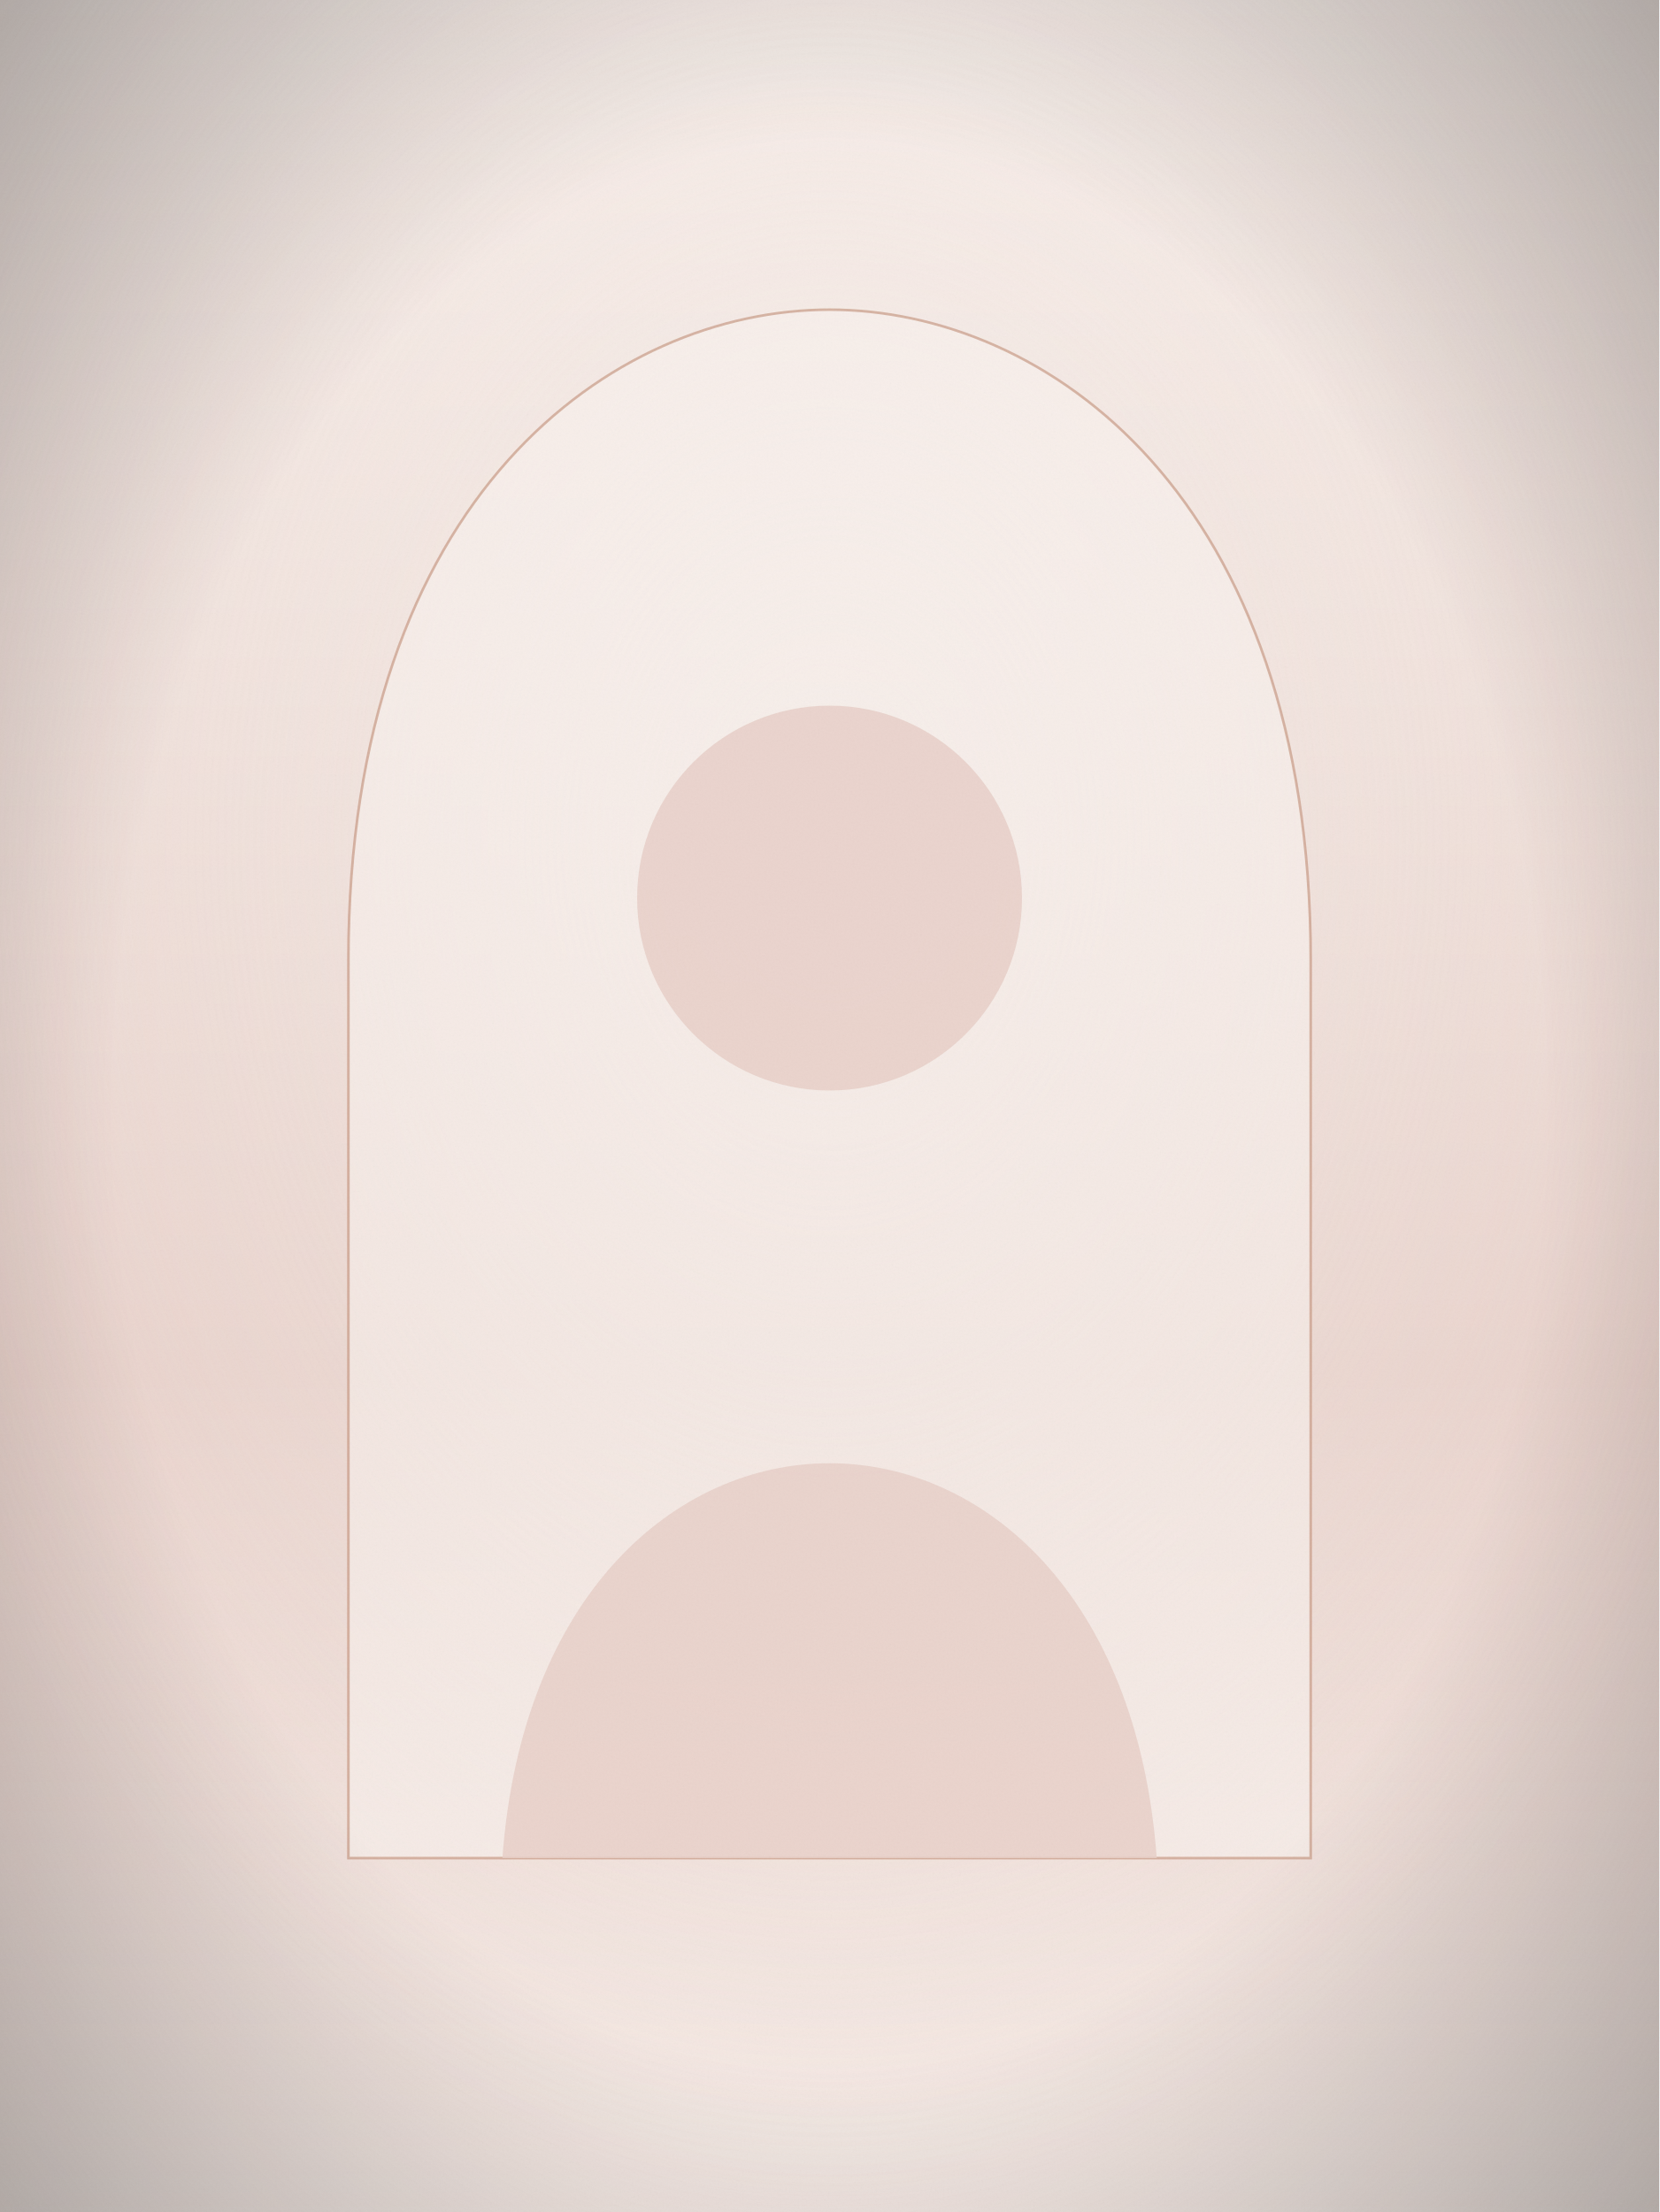
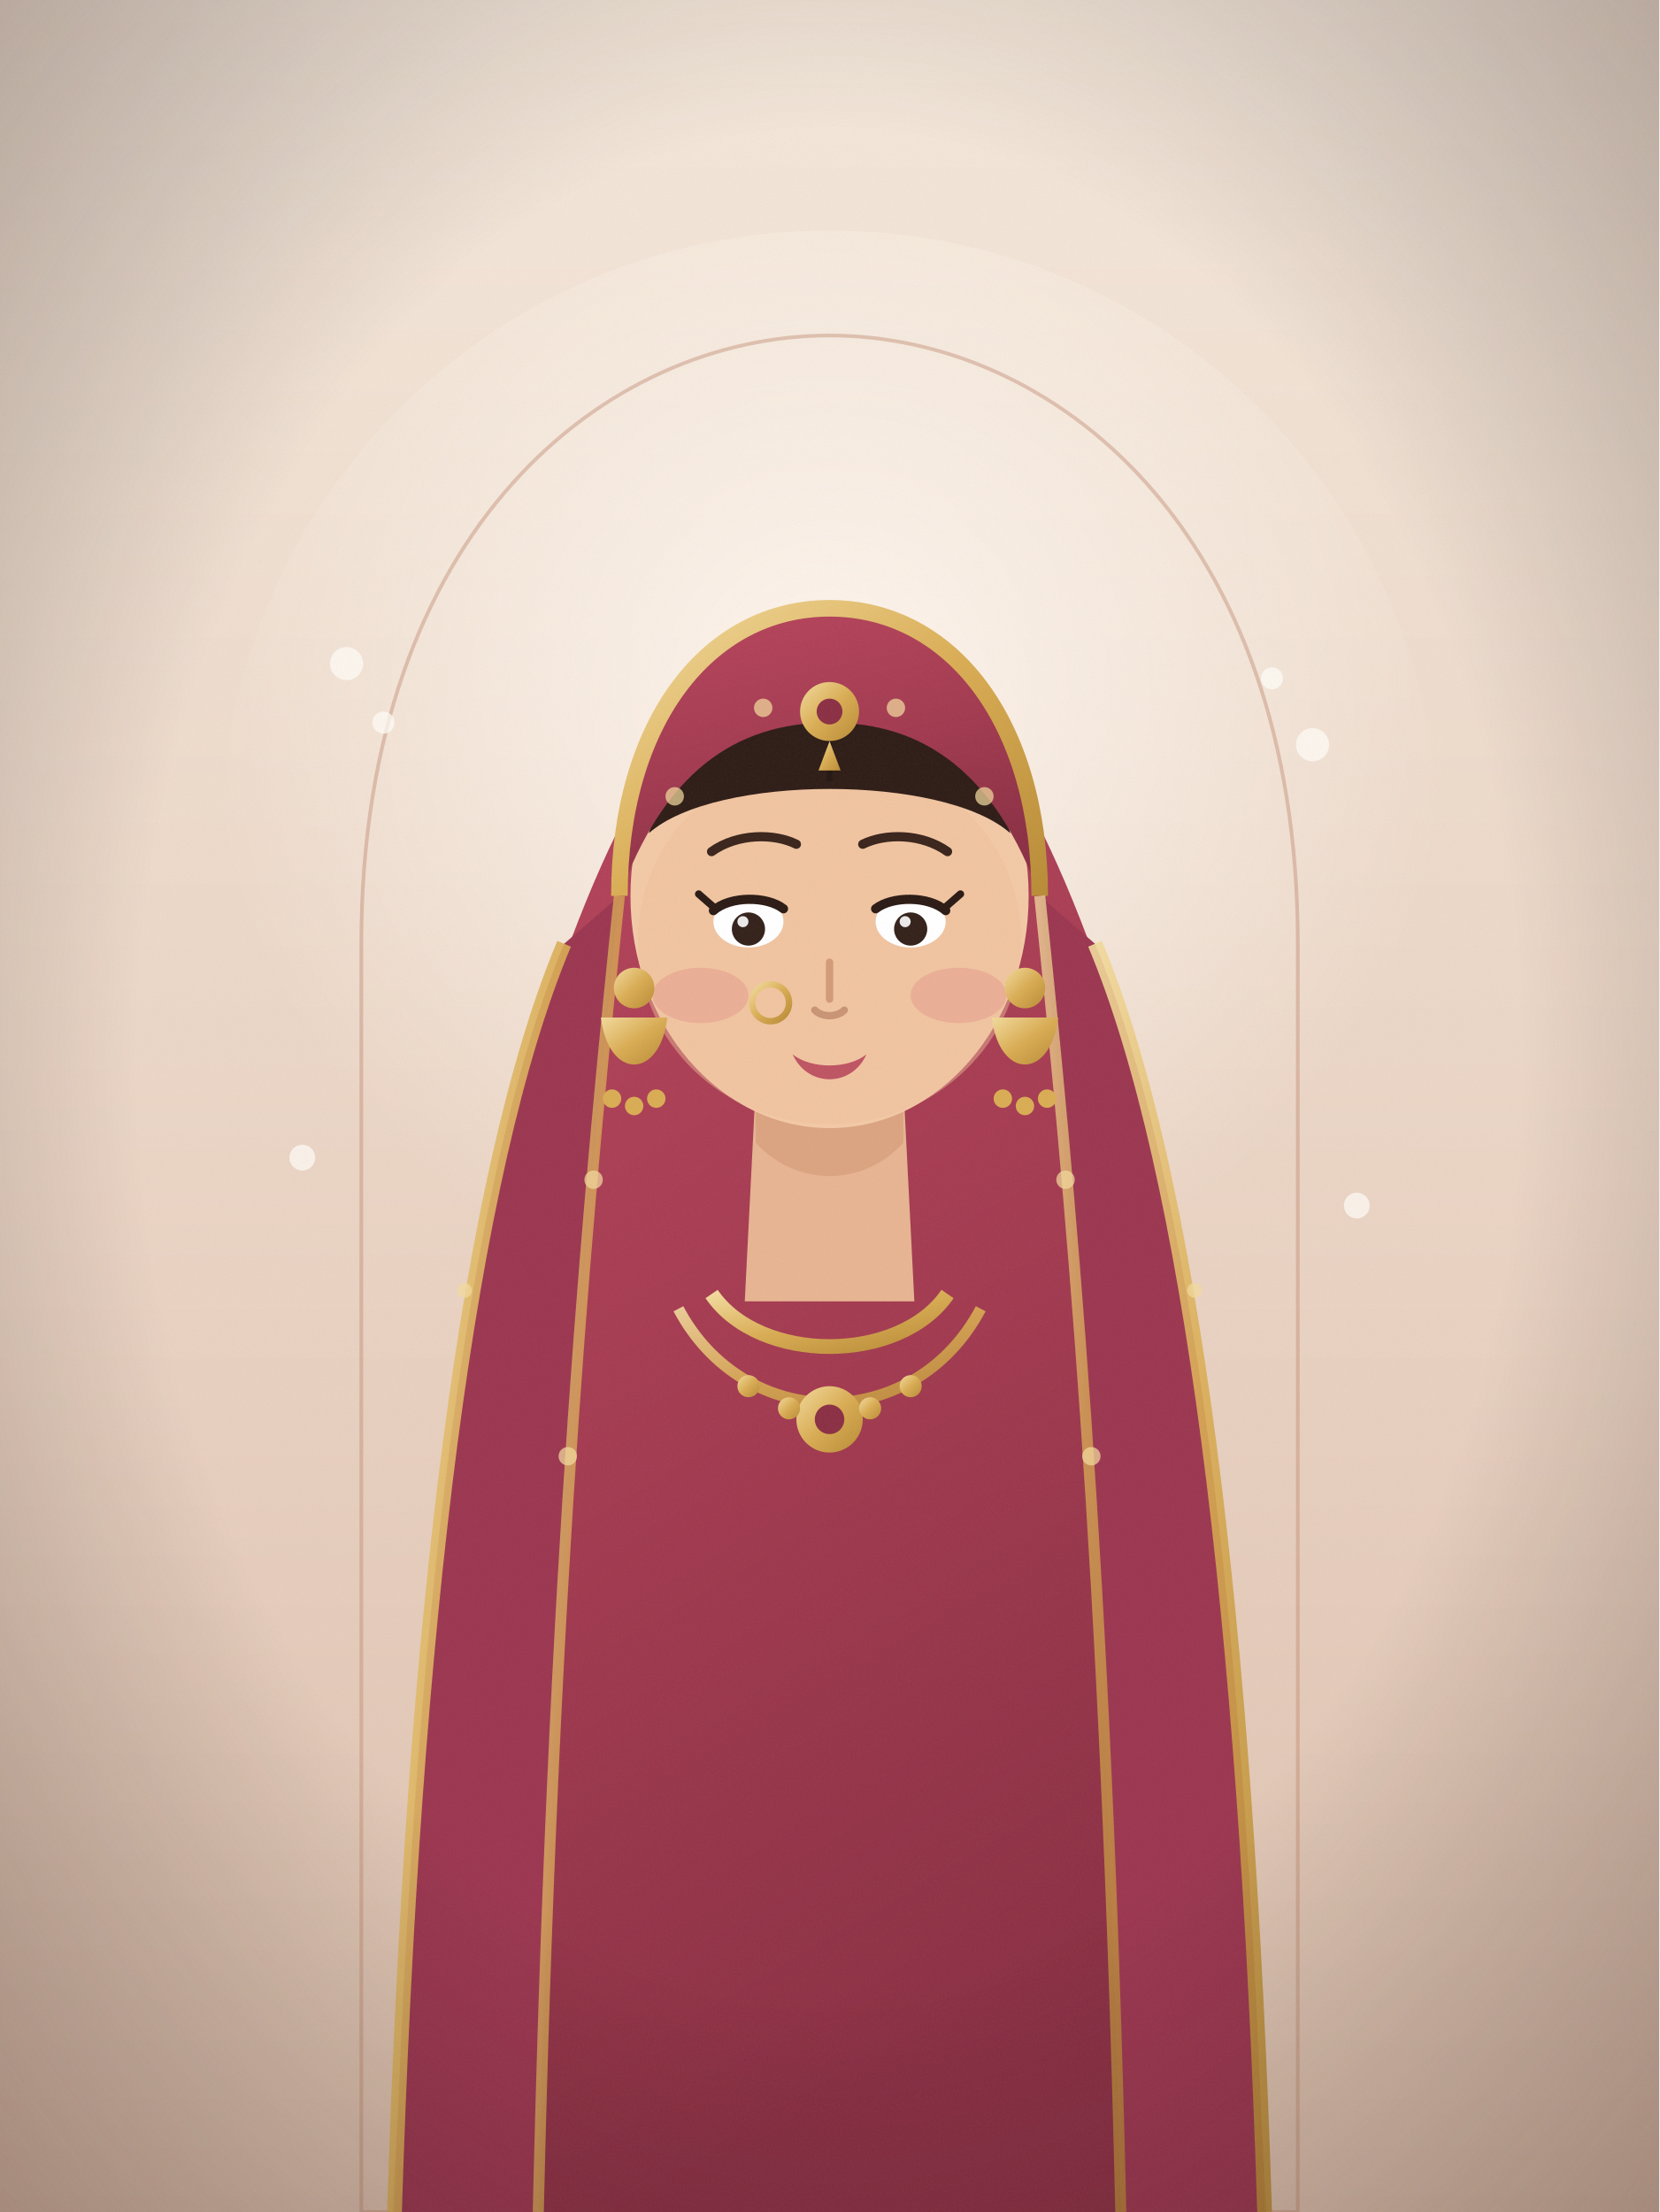
- <svg xmlns="http://www.w3.org/2000/svg" viewBox="0 0 900 1200" width="900" height="1200" role="img">
+ <svg xmlns="http://www.w3.org/2000/svg" viewBox="0 0 900 1200" width="900" height="1200" role="img" aria-label="Illustrated portrait of a bride in a gold-bordered dupatta with traditional jewellery">
  <defs>
-     <linearGradient id="sky-3" x1="0" y1="0" x2="0" y2="1">
-       <stop offset="0%" stop-color="#F6EBE6" />
-       <stop offset="62%" stop-color="#E7CFC8" />
-       <stop offset="100%" stop-color="#F6EBE6" />
+     <linearGradient id="bride-ground" x1="0" y1="0" x2="0" y2="1">
+       <stop offset="0%" stop-color="#F4E7DA" />
+       <stop offset="58%" stop-color="#E9D2C2" />
+       <stop offset="100%" stop-color="#DCBFAC" />
    </linearGradient>
-     <radialGradient id="glow-3" cx="50%" cy="38%" r="62%">
-       <stop offset="0%" stop-color="#F9F4F0" stop-opacity="0.55" />
-       <stop offset="100%" stop-color="#F9F4F0" stop-opacity="0" />
+     <radialGradient id="bride-halo" cx="50%" cy="38%" r="52%">
+       <stop offset="0%" stop-color="#FFF8F0" stop-opacity="0.9" />
+       <stop offset="100%" stop-color="#FFF8F0" stop-opacity="0" />
    </radialGradient>
-     <filter id="grain-3" x="0" y="0" width="100%" height="100%">
-       <feTurbulence type="fractalNoise" baseFrequency="0.9" numOctaves="3" seed="3" />
+     <linearGradient id="bride-veil" x1="0" y1="0" x2="0.3" y2="1">
+       <stop offset="0%" stop-color="#B8455C" />
+       <stop offset="55%" stop-color="#A33A50" />
+       <stop offset="100%" stop-color="#8B2F44" />
+     </linearGradient>
+     <linearGradient id="bride-gold" x1="0" y1="0" x2="1" y2="1">
+       <stop offset="0%" stop-color="#F2DA9C" />
+       <stop offset="50%" stop-color="#D9AC53" />
+       <stop offset="100%" stop-color="#B98B36" />
+     </linearGradient>
+     <filter id="bride-grain" x="0" y="0" width="100%" height="100%">
+       <feTurbulence type="fractalNoise" baseFrequency="0.9" numOctaves="3" seed="7" />
      <feColorMatrix type="saturate" values="0" />
    </filter>
-     <radialGradient id="vig-3" cx="50%" cy="50%" r="72%">
-       <stop offset="60%" stop-color="#000" stop-opacity="0" />
-       <stop offset="100%" stop-color="#000" stop-opacity="0.3" />
+     <radialGradient id="bride-vig" cx="50%" cy="48%" r="72%">
+       <stop offset="58%" stop-color="#000" stop-opacity="0" />
+       <stop offset="100%" stop-color="#3A2018" stop-opacity="0.34" />
    </radialGradient>
  </defs>
-   <rect width="900" height="1200" fill="url(#sky-3)" />
-   <rect width="900" height="1200" fill="url(#glow-3)" />
-   <path d="M 189 1008 L 189 520.8 C 189 268.8 332.55 168 450 168 C 567.45 168 711 268.8 711 520.8 L 711 1008 Z" fill="#F9F4F0" opacity="0.5" />
-   <path d="M 189 1008 L 189 520.8 C 189 268.8 332.55 168 450 168 C 567.45 168 711 268.8 711 520.8 L 711 1008 Z" fill="none" stroke="#C08C74" stroke-width="1.4" opacity="0.6" />
-   <circle cx="450" cy="487.2" r="104.4" fill="#E7CFC8" opacity="0.85" />
-   <path d="M 272.52 1008 C 293.4 722.4 606.6 722.4 627.48 1008 Z" fill="#E7CFC8" opacity="0.85" />
-   <rect width="900" height="1200" fill="url(#vig-3)" />
-   <rect width="900" height="1200" filter="url(#grain-3)" opacity="0.05" />
+   <rect width="900" height="1200" fill="url(#bride-ground)" />
+   <circle cx="450" cy="455" r="330" fill="url(#bride-halo)" />
+   <path d="M 196 1200 L 196 512 C 196 286 330 182 450 182 C 570 182 704 286 704 512 L 704 1200 Z" fill="none" stroke="#C08C74" stroke-width="2" opacity="0.45" />
+   <g fill="#FFFDF8" opacity="0.7">
+     <circle cx="188" cy="360" r="9" />
+     <circle cx="208" cy="392" r="6" />
+     <circle cx="712" cy="404" r="9" />
+     <circle cx="690" cy="368" r="6" />
+     <circle cx="164" cy="628" r="7" />
+     <circle cx="736" cy="654" r="7" />
+   </g>
+   <path d="M 214 1200 C 226 890 322 700 450 700 C 578 700 674 890 686 1200 Z" fill="#8B2F44" />
+   <path d="M 214 1200 C 226 890 322 700 450 700 C 578 700 674 890 686 1200 Z" fill="none" stroke="#6E2035" stroke-width="2" opacity="0.5" />
+   <path d="M 246 966 C 316 902 584 902 654 966" fill="none" stroke="url(#bride-gold)" stroke-width="7" opacity="0.85" />
+   <path d="M 240 996 C 314 930 586 930 660 996" fill="none" stroke="url(#bride-gold)" stroke-width="3" opacity="0.6" />
+   <path d="M 232 1200 C 236 860 252 660 306 520 C 348 404 396 344 450 344 C 504 344 552 404 594 520 C 648 660 664 860 668 1200 Z" fill="url(#bride-veil)" />
+   <path d="M 410 588 L 490 588 L 496 706 L 404 706 Z" fill="#E7B491" />
+   <path d="M 410 588 L 490 588 L 490 620 C 468 644 432 644 410 620 Z" fill="#D9A07C" opacity="0.85" />
+   <ellipse cx="450" cy="486" rx="108" ry="126" fill="#F3C9A6" />
+   <ellipse cx="450" cy="510" rx="104" ry="100" fill="#EFBF98" opacity="0.45" />
+   <path d="M 352 452 C 366 392 400 366 450 366 C 500 366 534 392 548 452 C 512 420 388 420 352 452 Z" fill="#2E1C16" />
+   <path d="M 450 366 L 450 424" stroke="#1F120E" stroke-width="3" opacity="0.6" />
+   <path d="M 386 462 C 400 452 420 452 432 458" fill="none" stroke="#3A241B" stroke-width="5" stroke-linecap="round" />
+   <path d="M 468 458 C 480 452 500 452 514 462" fill="none" stroke="#3A241B" stroke-width="5" stroke-linecap="round" />
+   <ellipse cx="406" cy="500" rx="19" ry="14" fill="#FFFFFF" />
+   <ellipse cx="494" cy="500" rx="19" ry="14" fill="#FFFFFF" />
+   <circle cx="406" cy="504" r="9" fill="#33211A" />
+   <circle cx="494" cy="504" r="9" fill="#33211A" />
+   <circle cx="403" cy="500" r="3" fill="#FFFFFF" opacity="0.9" />
+   <circle cx="491" cy="500" r="3" fill="#FFFFFF" opacity="0.9" />
+   <path d="M 387 494 C 396 486 416 486 425 493" fill="none" stroke="#2B1A14" stroke-width="5" stroke-linecap="round" />
+   <path d="M 475 493 C 484 486 504 486 513 494" fill="none" stroke="#2B1A14" stroke-width="5" stroke-linecap="round" />
+   <path d="M 387 492 L 379 485" stroke="#2B1A14" stroke-width="4" stroke-linecap="round" />
+   <path d="M 513 492 L 521 485" stroke="#2B1A14" stroke-width="4" stroke-linecap="round" />
+   <ellipse cx="380" cy="540" rx="26" ry="15" fill="#E08C86" opacity="0.4" />
+   <ellipse cx="520" cy="540" rx="26" ry="15" fill="#E08C86" opacity="0.4" />
+   <path d="M 450 522 L 450 542" fill="none" stroke="#D49A76" stroke-width="4" stroke-linecap="round" />
+   <path d="M 442 548 C 446 552 454 552 458 548" fill="none" stroke="#C99475" stroke-width="4" stroke-linecap="round" />
+   <path d="M 430 572 C 440 580 460 580 470 572 C 462 590 438 590 430 572 Z" fill="#BE5462" />
+   <circle cx="418" cy="544" r="10" fill="none" stroke="url(#bride-gold)" stroke-width="3.5" />
+   <path d="M 336 486 C 336 392 384 330 450 330 C 516 330 564 392 564 486            C 540 420 502 392 450 392 C 398 392 360 420 336 486 Z" fill="url(#bride-veil)" />
+   <path d="M 336 486 C 320 640 300 850 292 1200 L 214 1200 C 224 880 254 636 306 512 Z" fill="#9C3650" />
+   <path d="M 564 486 C 580 640 600 850 608 1200 L 686 1200 C 676 880 646 636 594 512 Z" fill="#9C3650" />
+   <path d="M 336 486 C 336 392 384 330 450 330 C 516 330 564 392 564 486" fill="none" stroke="url(#bride-gold)" stroke-width="9" />
+   <path d="M 306 512 C 254 636 224 880 214 1200" fill="none" stroke="url(#bride-gold)" stroke-width="8" opacity="0.9" />
+   <path d="M 594 512 C 646 636 676 880 686 1200" fill="none" stroke="url(#bride-gold)" stroke-width="8" opacity="0.9" />
+   <path d="M 292 1200 C 300 850 320 640 336 486" fill="none" stroke="url(#bride-gold)" stroke-width="6" opacity="0.75" />
+   <path d="M 608 1200 C 600 850 580 640 564 486" fill="none" stroke="url(#bride-gold)" stroke-width="6" opacity="0.75" />
+   <g fill="#F2DA9C" opacity="0.72">
+     <circle cx="366" cy="432" r="5" />
+     <circle cx="414" cy="384" r="5" />
+     <circle cx="486" cy="384" r="5" />
+     <circle cx="534" cy="432" r="5" />
+     <circle cx="322" cy="640" r="5" />
+     <circle cx="578" cy="640" r="5" />
+     <circle cx="308" cy="790" r="5" />
+     <circle cx="592" cy="790" r="5" />
+     <circle cx="252" cy="700" r="4" />
+     <circle cx="648" cy="700" r="4" />
+   </g>
+   <path d="M 450 330 L 450 368" stroke="url(#bride-gold)" stroke-width="4" />
+   <circle cx="450" cy="386" r="16" fill="url(#bride-gold)" />
+   <circle cx="450" cy="386" r="7" fill="#8B2F44" />
+   <path d="M 450 402 L 444 418 L 456 418 Z" fill="url(#bride-gold)" />
+   <g>
+     <circle cx="344" cy="536" r="11" fill="url(#bride-gold)" />
+     <path d="M 326 552 C 330 586 358 586 362 552 Z" fill="url(#bride-gold)" />
+     <circle cx="332" cy="596" r="5" fill="#D9AC53" />
+     <circle cx="344" cy="600" r="5" fill="#D9AC53" />
+     <circle cx="356" cy="596" r="5" fill="#D9AC53" />
+   </g>
+   <g>
+     <circle cx="556" cy="536" r="11" fill="url(#bride-gold)" />
+     <path d="M 538 552 C 542 586 570 586 574 552 Z" fill="url(#bride-gold)" />
+     <circle cx="544" cy="596" r="5" fill="#D9AC53" />
+     <circle cx="556" cy="600" r="5" fill="#D9AC53" />
+     <circle cx="568" cy="596" r="5" fill="#D9AC53" />
+   </g>
+   <path d="M 386 702 C 412 740 488 740 514 702" fill="none" stroke="url(#bride-gold)" stroke-width="8" />
+   <path d="M 368 710 C 404 778 496 778 532 710" fill="none" stroke="url(#bride-gold)" stroke-width="6" opacity="0.9" />
+   <circle cx="450" cy="770" r="18" fill="url(#bride-gold)" />
+   <circle cx="450" cy="770" r="8" fill="#8B2F44" />
+   <g fill="url(#bride-gold)">
+     <circle cx="406" cy="752" r="6" />
+     <circle cx="428" cy="764" r="6" />
+     <circle cx="472" cy="764" r="6" />
+     <circle cx="494" cy="752" r="6" />
+   </g>
+   <rect width="900" height="1200" fill="url(#bride-vig)" />
+   <rect width="900" height="1200" filter="url(#bride-grain)" opacity="0.05" />
</svg>
